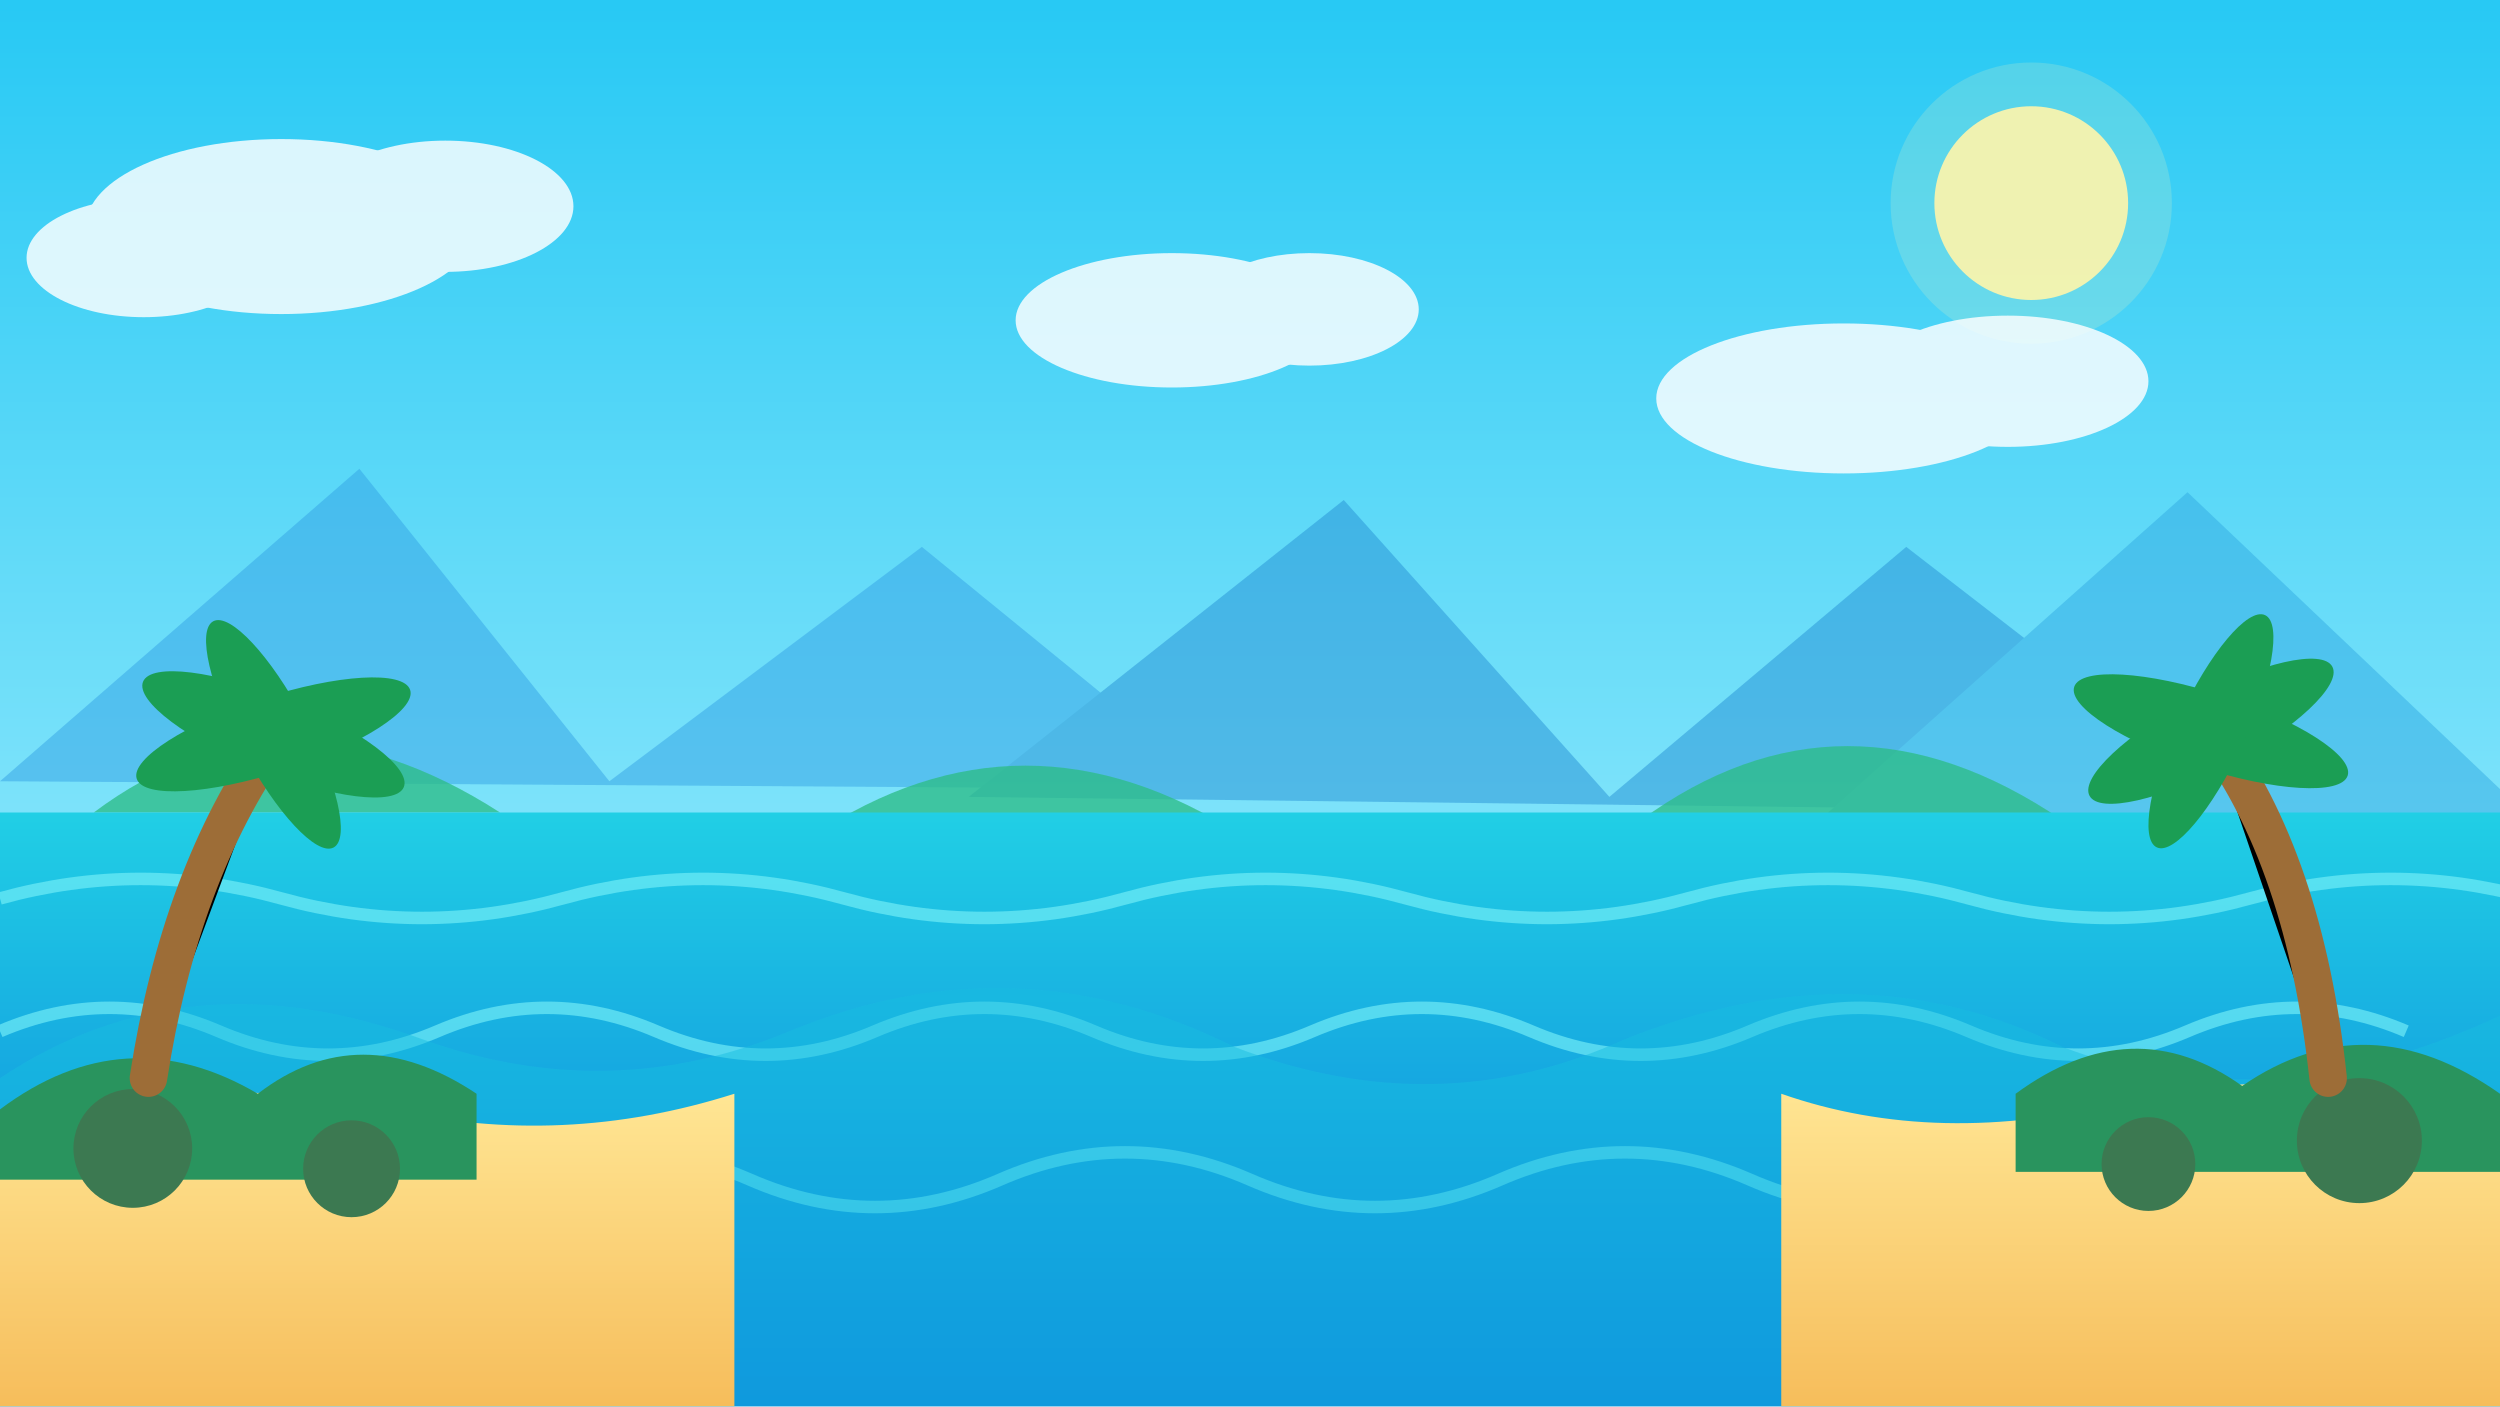
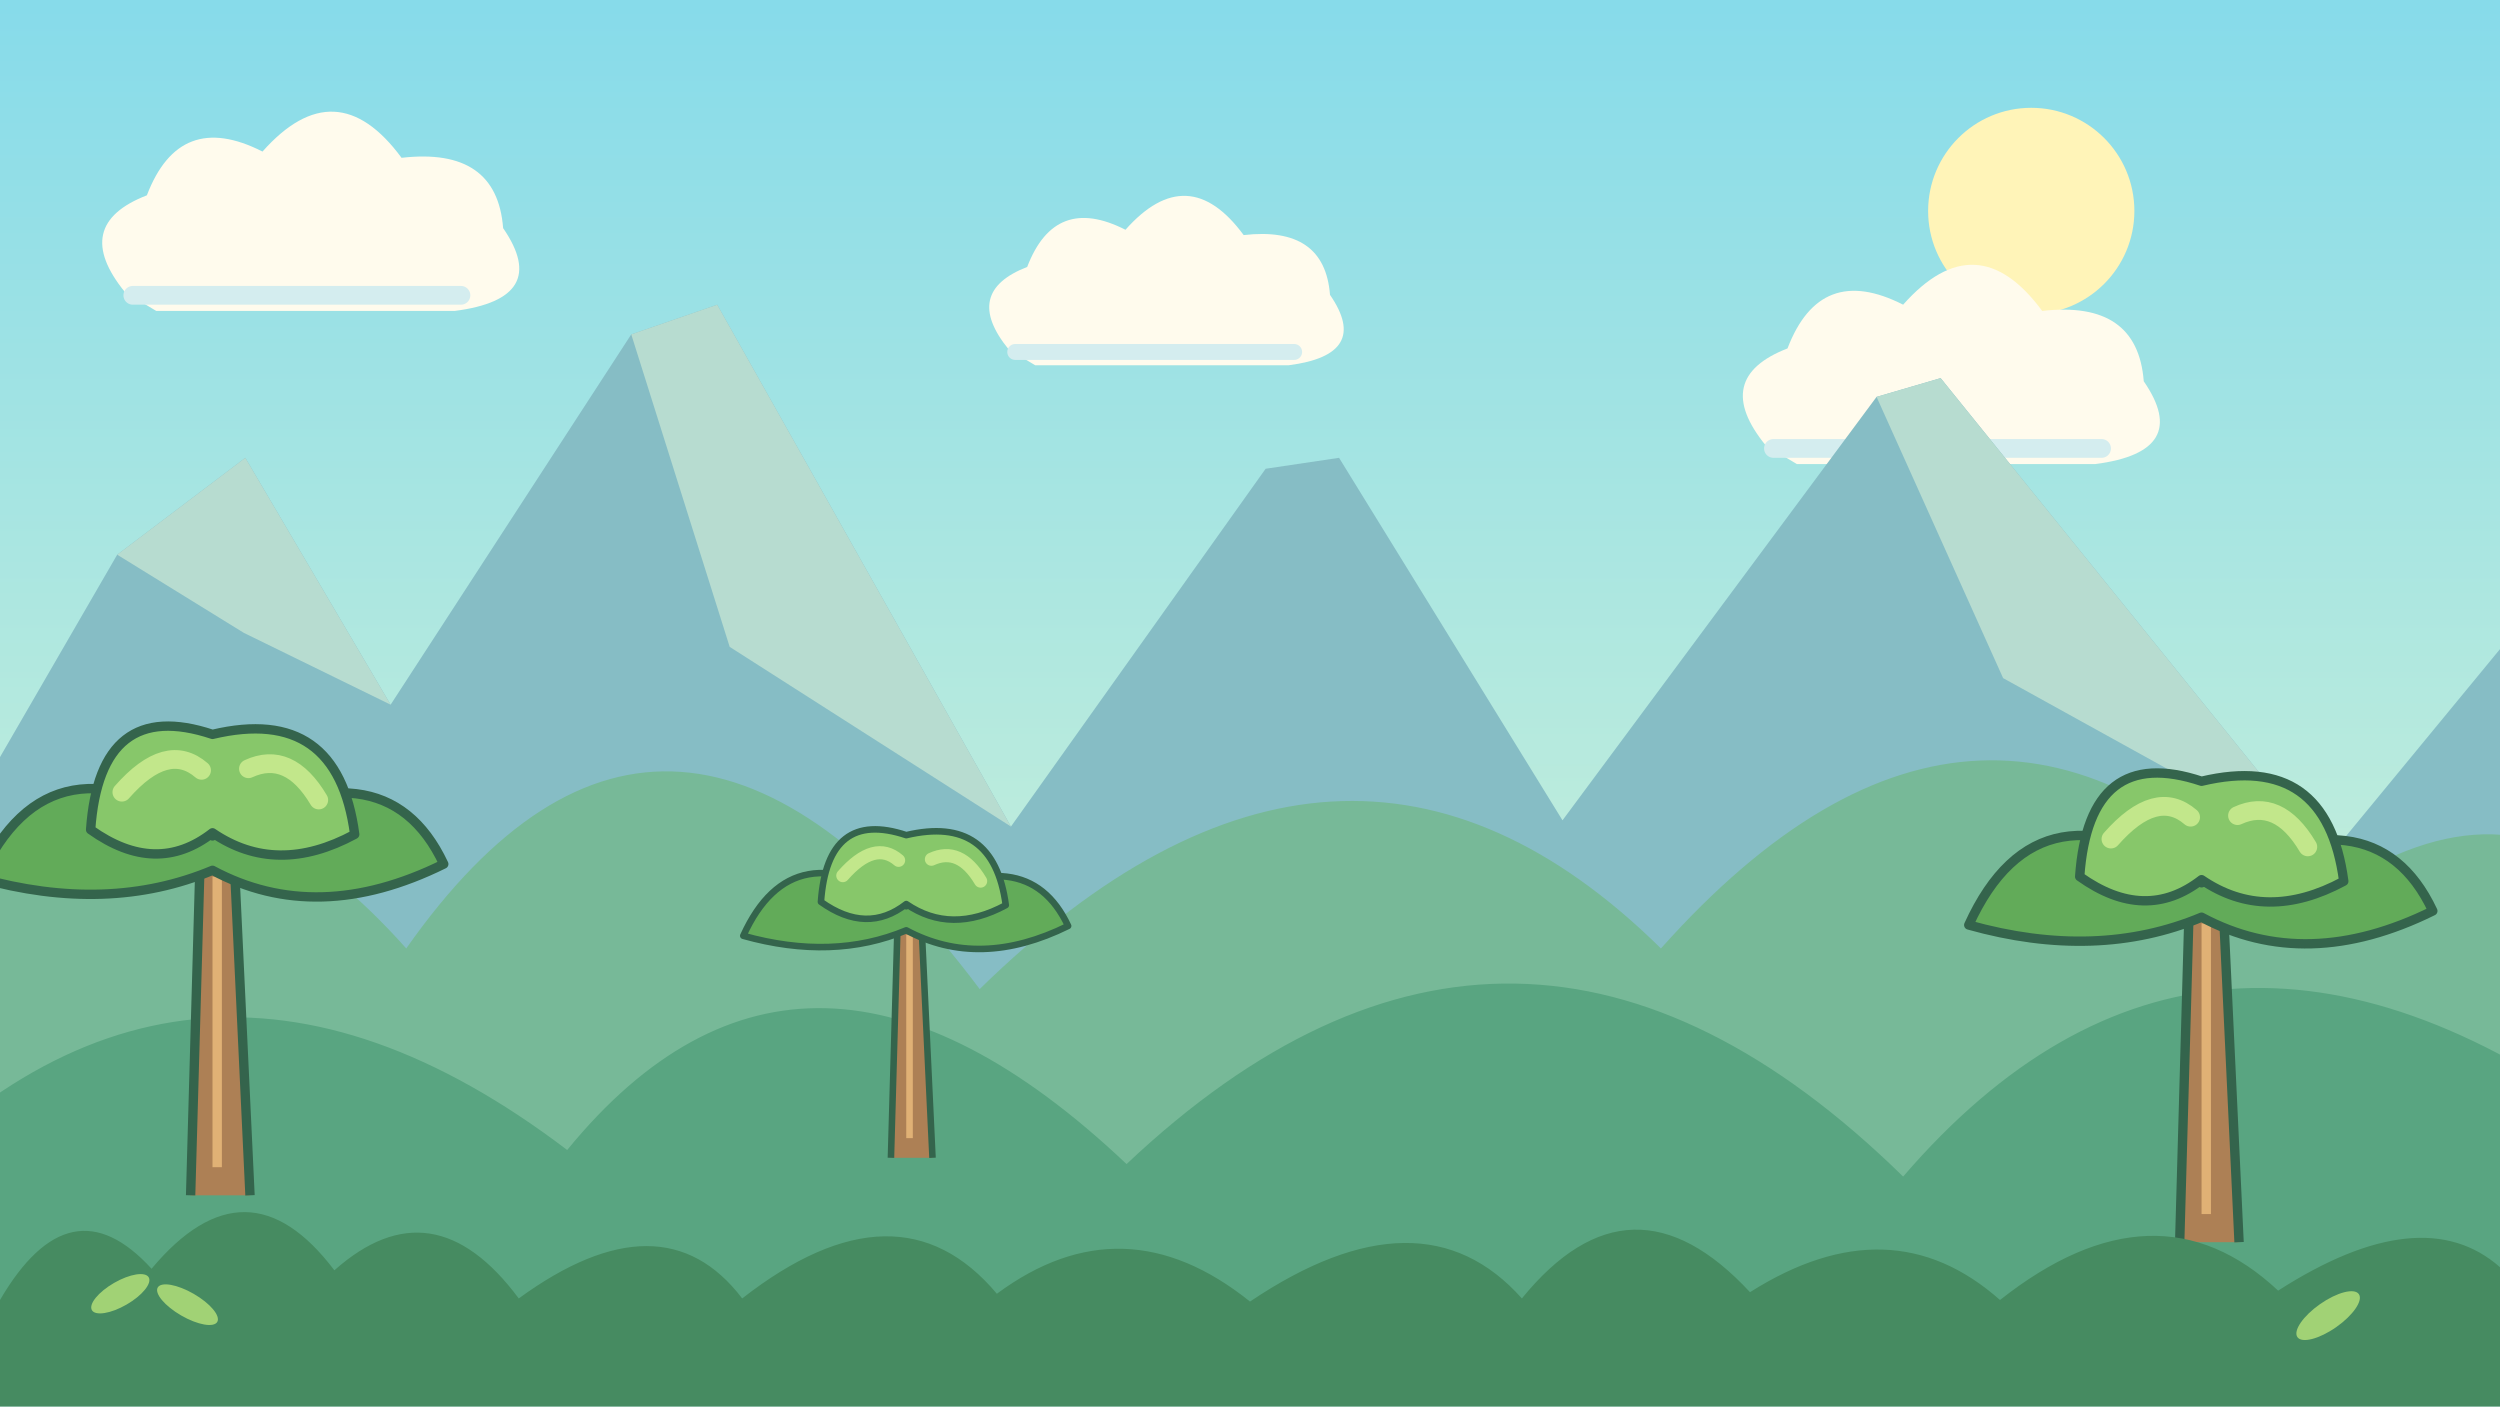
<svg xmlns="http://www.w3.org/2000/svg" viewBox="0 0 1600 900">
  <defs>
    <linearGradient id="sky" x2="0" y2="1">
-       <stop stop-color="#28c9f4" />
-       <stop offset="1" stop-color="#baf5ff" />
+       <stop stop-color="#87dbea" />
+       <stop offset="1" stop-color="#e0f7d3" />
    </linearGradient>
-     <linearGradient id="sea" x2="0" y2="1">
-       <stop stop-color="#21cfe5" />
-       <stop offset="1" stop-color="#0879db" />
-     </linearGradient>
-     <linearGradient id="sand" x2="0" y2="1">
-       <stop stop-color="#ffe694" />
-       <stop offset="1" stop-color="#f6bd5b" />
-     </linearGradient>
+     <g id="cloud" fill="#fffbed">
+       <path d="M-110 25Q-145-18-96-37Q-75-92-22-65Q25-118 67-61Q128-68 132-16Q163 29 101 37H-90Z" />
+       <path d="M-105 27H105" stroke="#d4edef" stroke-width="12" stroke-linecap="round" />
+     </g>
+     <g id="tree" stroke="#34644c" stroke-width="6" stroke-linejoin="round">
+       <path d="M-14 180L-8-32H14L24 180" fill="#ad8055" />
+       <path d="M3 162L3-24" stroke="#e0b175" />
+       <path d="M0-50Q-104-122-149-23Q-67 0 0-28Q67 8 148-32Q110-113 0-50Z" fill="#62ab59" />
+       <path d="M-78-54Q-72-139 0-115Q80-134 91-51Q41-24 0-52Q-36-24-78-54Z" fill="#87c76a" />
+       <path d="M-58-78Q-29-111-7-92M23-93Q49-105 68-73" fill="none" stroke="#c2e78b" stroke-width="12" stroke-linecap="round" />
+     </g>
  </defs>
  <rect width="1600" height="900" fill="url(#sky)" />
-   <circle cx="1300" cy="130" r="62" fill="#fff4a8" opacity=".9" />
-   <circle cx="1300" cy="130" r="90" fill="#fff7b8" opacity=".18" />
-   <g fill="#fff" opacity=".82">
-     <ellipse cx="180" cy="145" rx="125" ry="56" />
-     <ellipse cx="285" cy="132" rx="82" ry="42" />
-     <ellipse cx="92" cy="165" rx="75" ry="38" />
-     <ellipse cx="750" cy="205" rx="100" ry="43" />
-     <ellipse cx="838" cy="198" rx="70" ry="36" />
-     <ellipse cx="1180" cy="255" rx="120" ry="48" />
-     <ellipse cx="1285" cy="244" rx="90" ry="42" />
+   <circle cx="1300" cy="135" r="66" fill="#fff4b8" />
+   <use href="#cloud" x="190" y="162" />
+   <use href="#cloud" x="740" y="238" transform="translate(110 0) scale(.85)" />
+   <use href="#cloud" x="1240" y="260" />
+   <path d="M-90 640L75 355 157 293 250 451 404 214 459 195 647 529 810 300 857 293 1000 525 1201 254 1242 242 1490 549 1630 379V900H-90Z" fill="#86bdc5" />
+   <g fill="#b7dcd0">
+     <path d="M404 214L459 195 647 529 467 414Z" />
+     <path d="M1201 254L1242 242 1490 549 1282 434Z" />
+     <path d="M75 355L157 293 250 451 156 405Z" />
  </g>
-   <g opacity=".48">
-     <path d="M0 500 L230 300 390 500 590 350 780 505Z" fill="#309fe4" />
-     <path d="M620 510 L860 320 1030 510 1220 350 1440 520Z" fill="#218dd4" />
-     <path d="M1170 520 L1400 315 1600 505V560H1170Z" fill="#2ea8e1" />
-   </g>
-   <g fill="#2dbd88" opacity=".78">
-     <path d="M60 520 Q180 430 320 520Z" />
-     <path d="M520 535 Q655 445 795 535Z" />
-     <path d="M1050 525 Q1180 430 1320 525Z" />
-   </g>
-   <rect y="520" width="1600" height="380" fill="url(#sea)" />
-   <g stroke="#76eff8" stroke-width="8" fill="none" opacity=".65">
-     <path d="M0 575 Q90 550 180 575T360 575T540 575T720 575T900 575T1080 575T1260 575T1440 575T1620 575" />
-     <path d="M0 660 Q70 630 140 660T280 660T420 660T560 660T700 660T840 660T980 660T1120 660T1260 660T1400 660T1540 660" />
-     <path d="M0 755 Q80 720 160 755T320 755T480 755T640 755T800 755T960 755T1120 755T1280 755T1440 755T1600 755" />
-   </g>
-   <path d="M0 690 Q120 610 270 665 Q390 708 505 660 Q650 600 790 670 Q920 720 1040 665 Q1190 605 1320 670 Q1450 720 1600 650V900H0Z" fill="#18bce0" opacity=".48" />
-   <g>
-     <path d="M0 735 Q120 680 250 710 Q360 735 470 700 L470 900H0Z" fill="url(#sand)" />
-     <path d="M1600 725 Q1480 675 1360 705 Q1240 735 1140 700 L1140 900H1600Z" fill="url(#sand)" />
-     <g fill="#29945e">
-       <path d="M0 710 Q80 650 165 700 Q230 650 305 700L305 755H0Z" />
-       <path d="M1600 700 Q1515 640 1435 695 Q1365 645 1290 700V750H1600Z" />
-     </g>
-     <g fill="#3c7951">
-       <circle cx="85" cy="735" r="38" />
-       <circle cx="225" cy="748" r="31" />
-       <circle cx="1510" cy="730" r="40" />
-       <circle cx="1375" cy="745" r="30" />
-     </g>
-   </g>
-   <g stroke="#9d6d37" stroke-width="24" stroke-linecap="round">
-     <path d="M95 690 Q115 560 175 475" />
-     <path d="M1490 690 Q1475 550 1415 470" />
-   </g>
-   <g fill="#1b9e54">
-     <ellipse cx="175" cy="470" rx="92" ry="24" transform="rotate(-18 175 470)" />
-     <ellipse cx="175" cy="470" rx="90" ry="24" transform="rotate(22 175 470)" />
-     <ellipse cx="175" cy="470" rx="82" ry="22" transform="rotate(62 175 470)" />
-     <ellipse cx="1415" cy="468" rx="92" ry="24" transform="rotate(18 1415 468)" />
-     <ellipse cx="1415" cy="468" rx="88" ry="24" transform="rotate(-28 1415 468)" />
-     <ellipse cx="1415" cy="468" rx="82" ry="22" transform="rotate(-65 1415 468)" />
+   <path d="M-80 666Q80 405 260 607Q428 368 627 633Q859 406 1063 607Q1270 375 1465 590Q1580 498 1660 557V900H-80Z" fill="#77b998" />
+   <path d="M-90 781Q113 546 363 736Q515 550 721 745Q970 510 1218 753Q1410 530 1670 719V900H-90Z" fill="#59a581" />
+   <use href="#tree" x="136" y="585" />
+   <use href="#tree" x="1409" y="615" />
+   <use href="#tree" x="600" y="650" transform="translate(160 160) scale(.7)" />
+   <path d="M0 832Q45 755 97 812Q158 739 214 813Q277 757 332 831Q424 764 475 831Q575 753 638 828Q719 768 800 833Q910 759 974 831Q1044 745 1120 827Q1210 770 1280 832Q1380 753 1458 826Q1550 767 1600 811V900H0Z" fill="#468b61" />
+   <g fill="#a1d275">
+     <ellipse cx="77" cy="828" rx="21" ry="8" transform="rotate(-30 77 828)" />
+     <ellipse cx="120" cy="835" rx="22" ry="8" transform="rotate(30 120 835)" />
+     <ellipse cx="1490" cy="842" rx="24" ry="9" transform="rotate(-35 1490 842)" />
  </g>
</svg>
